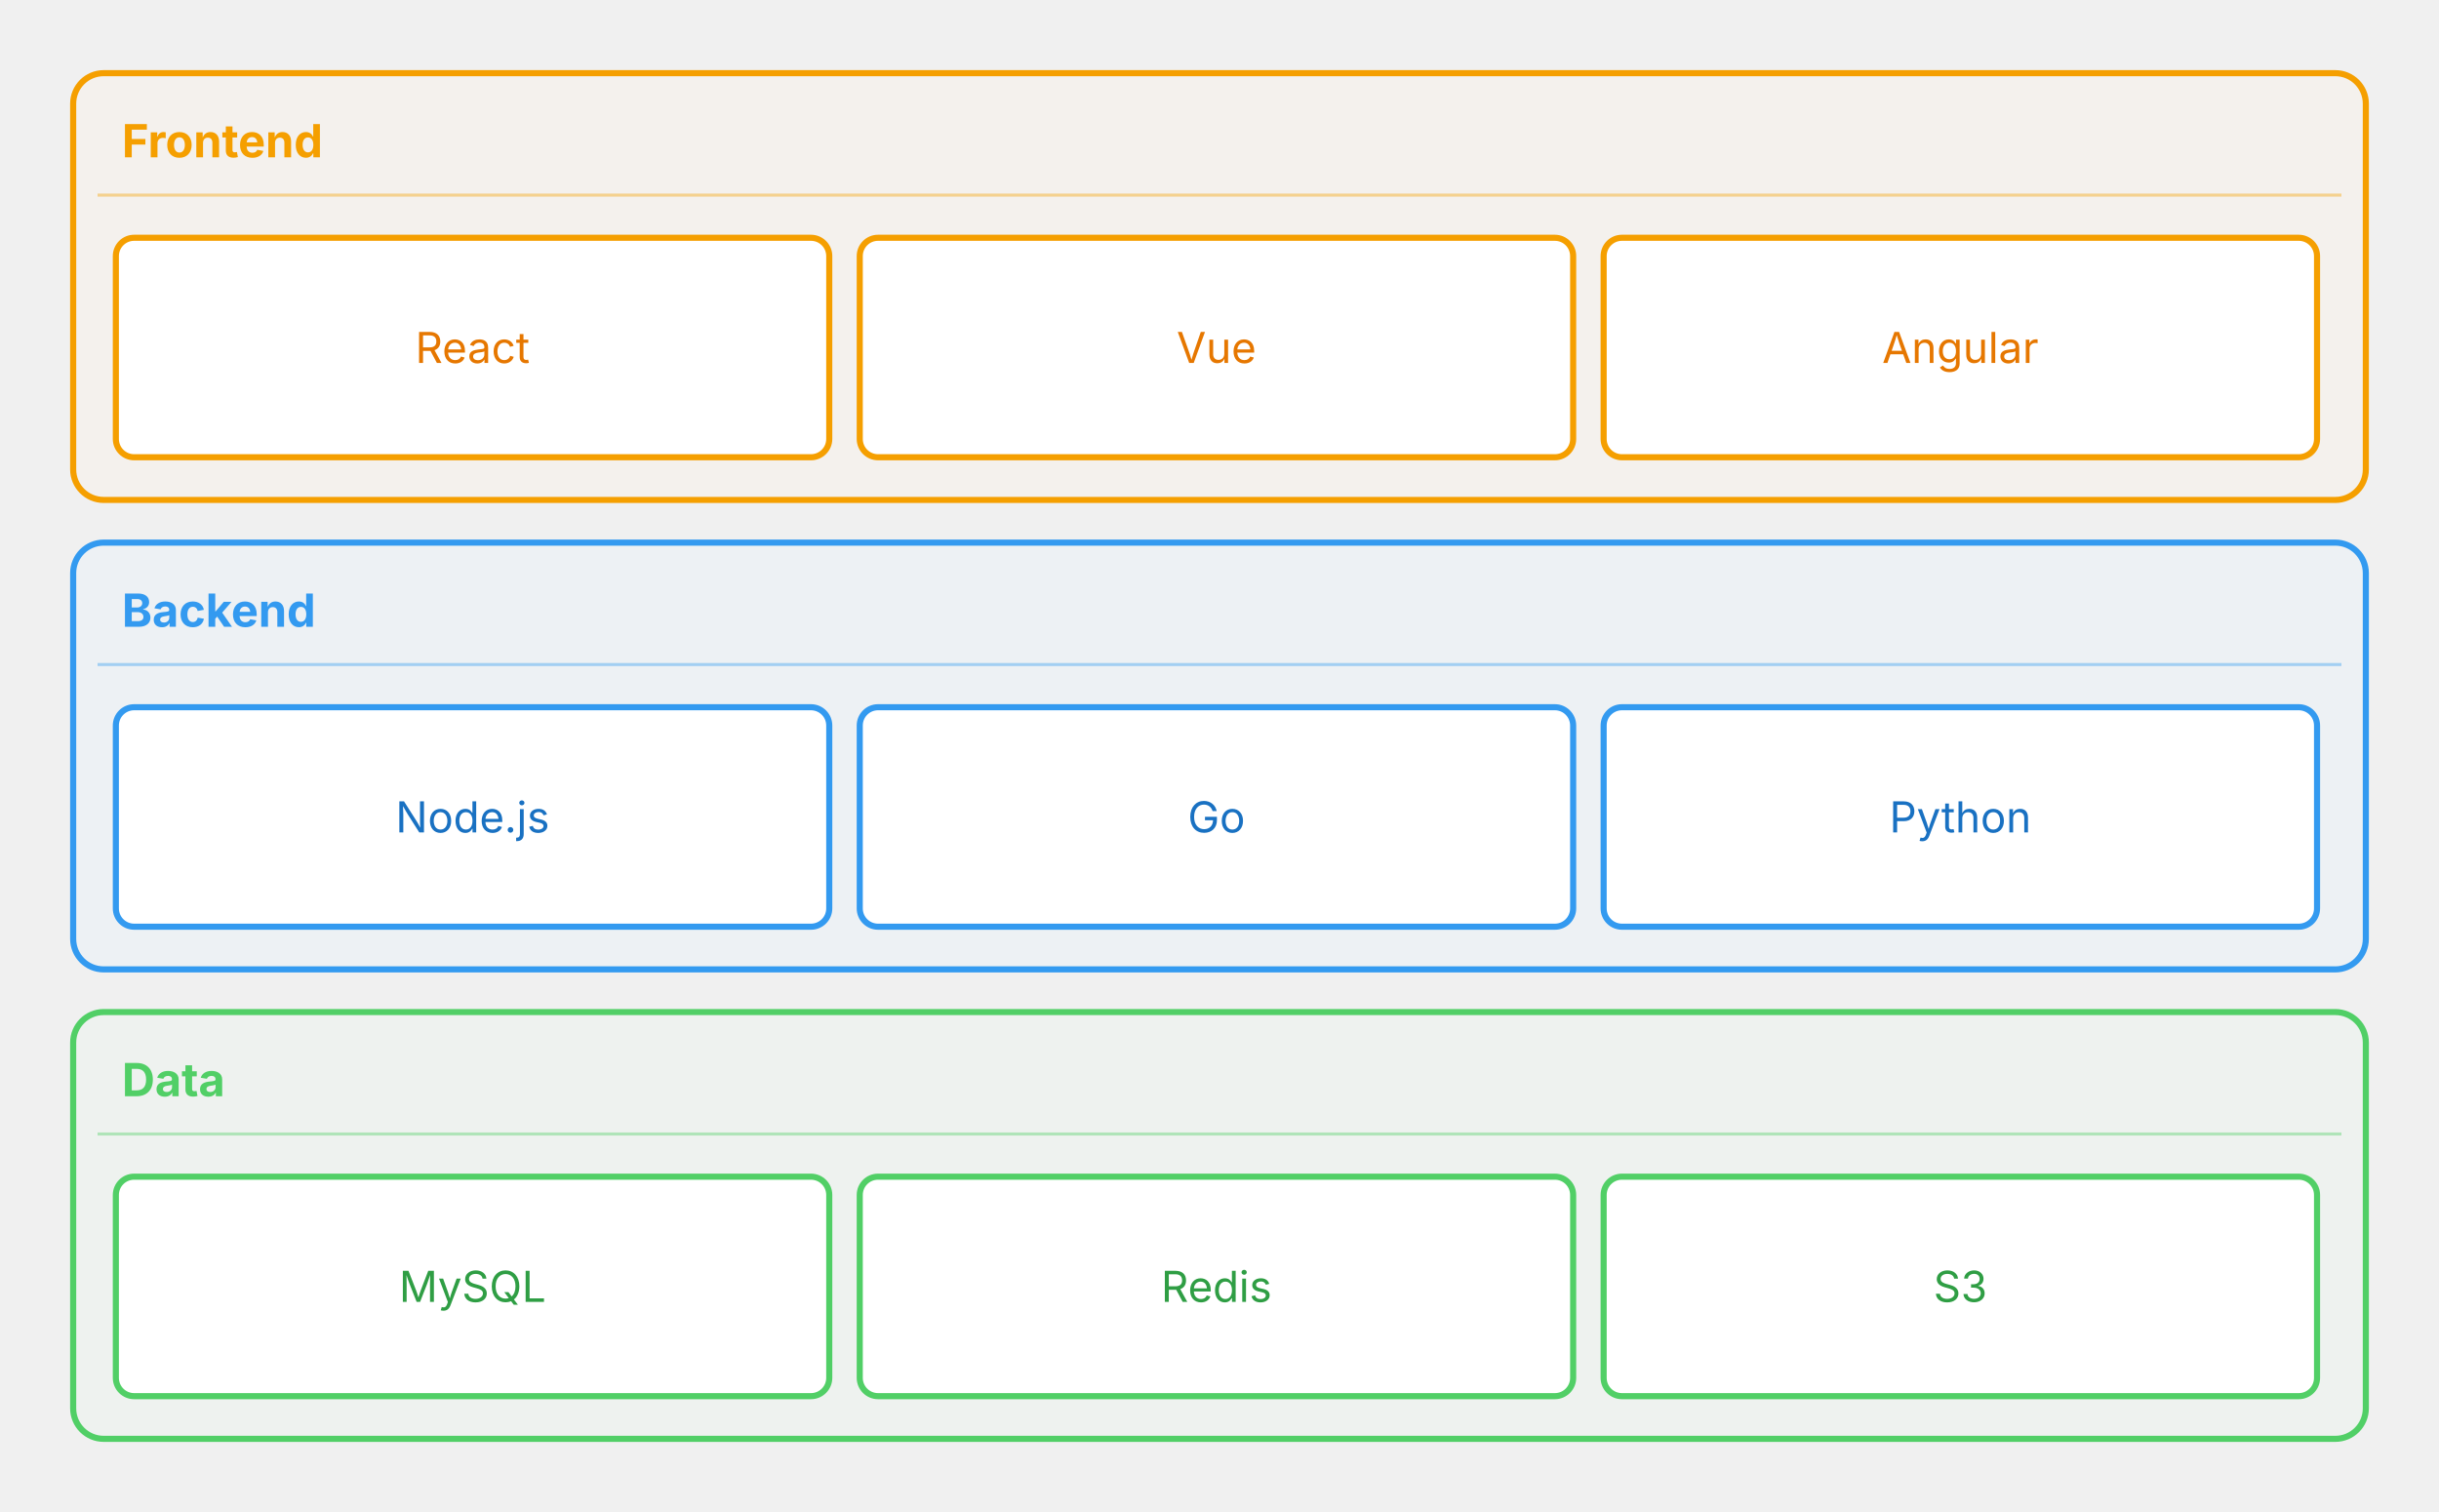
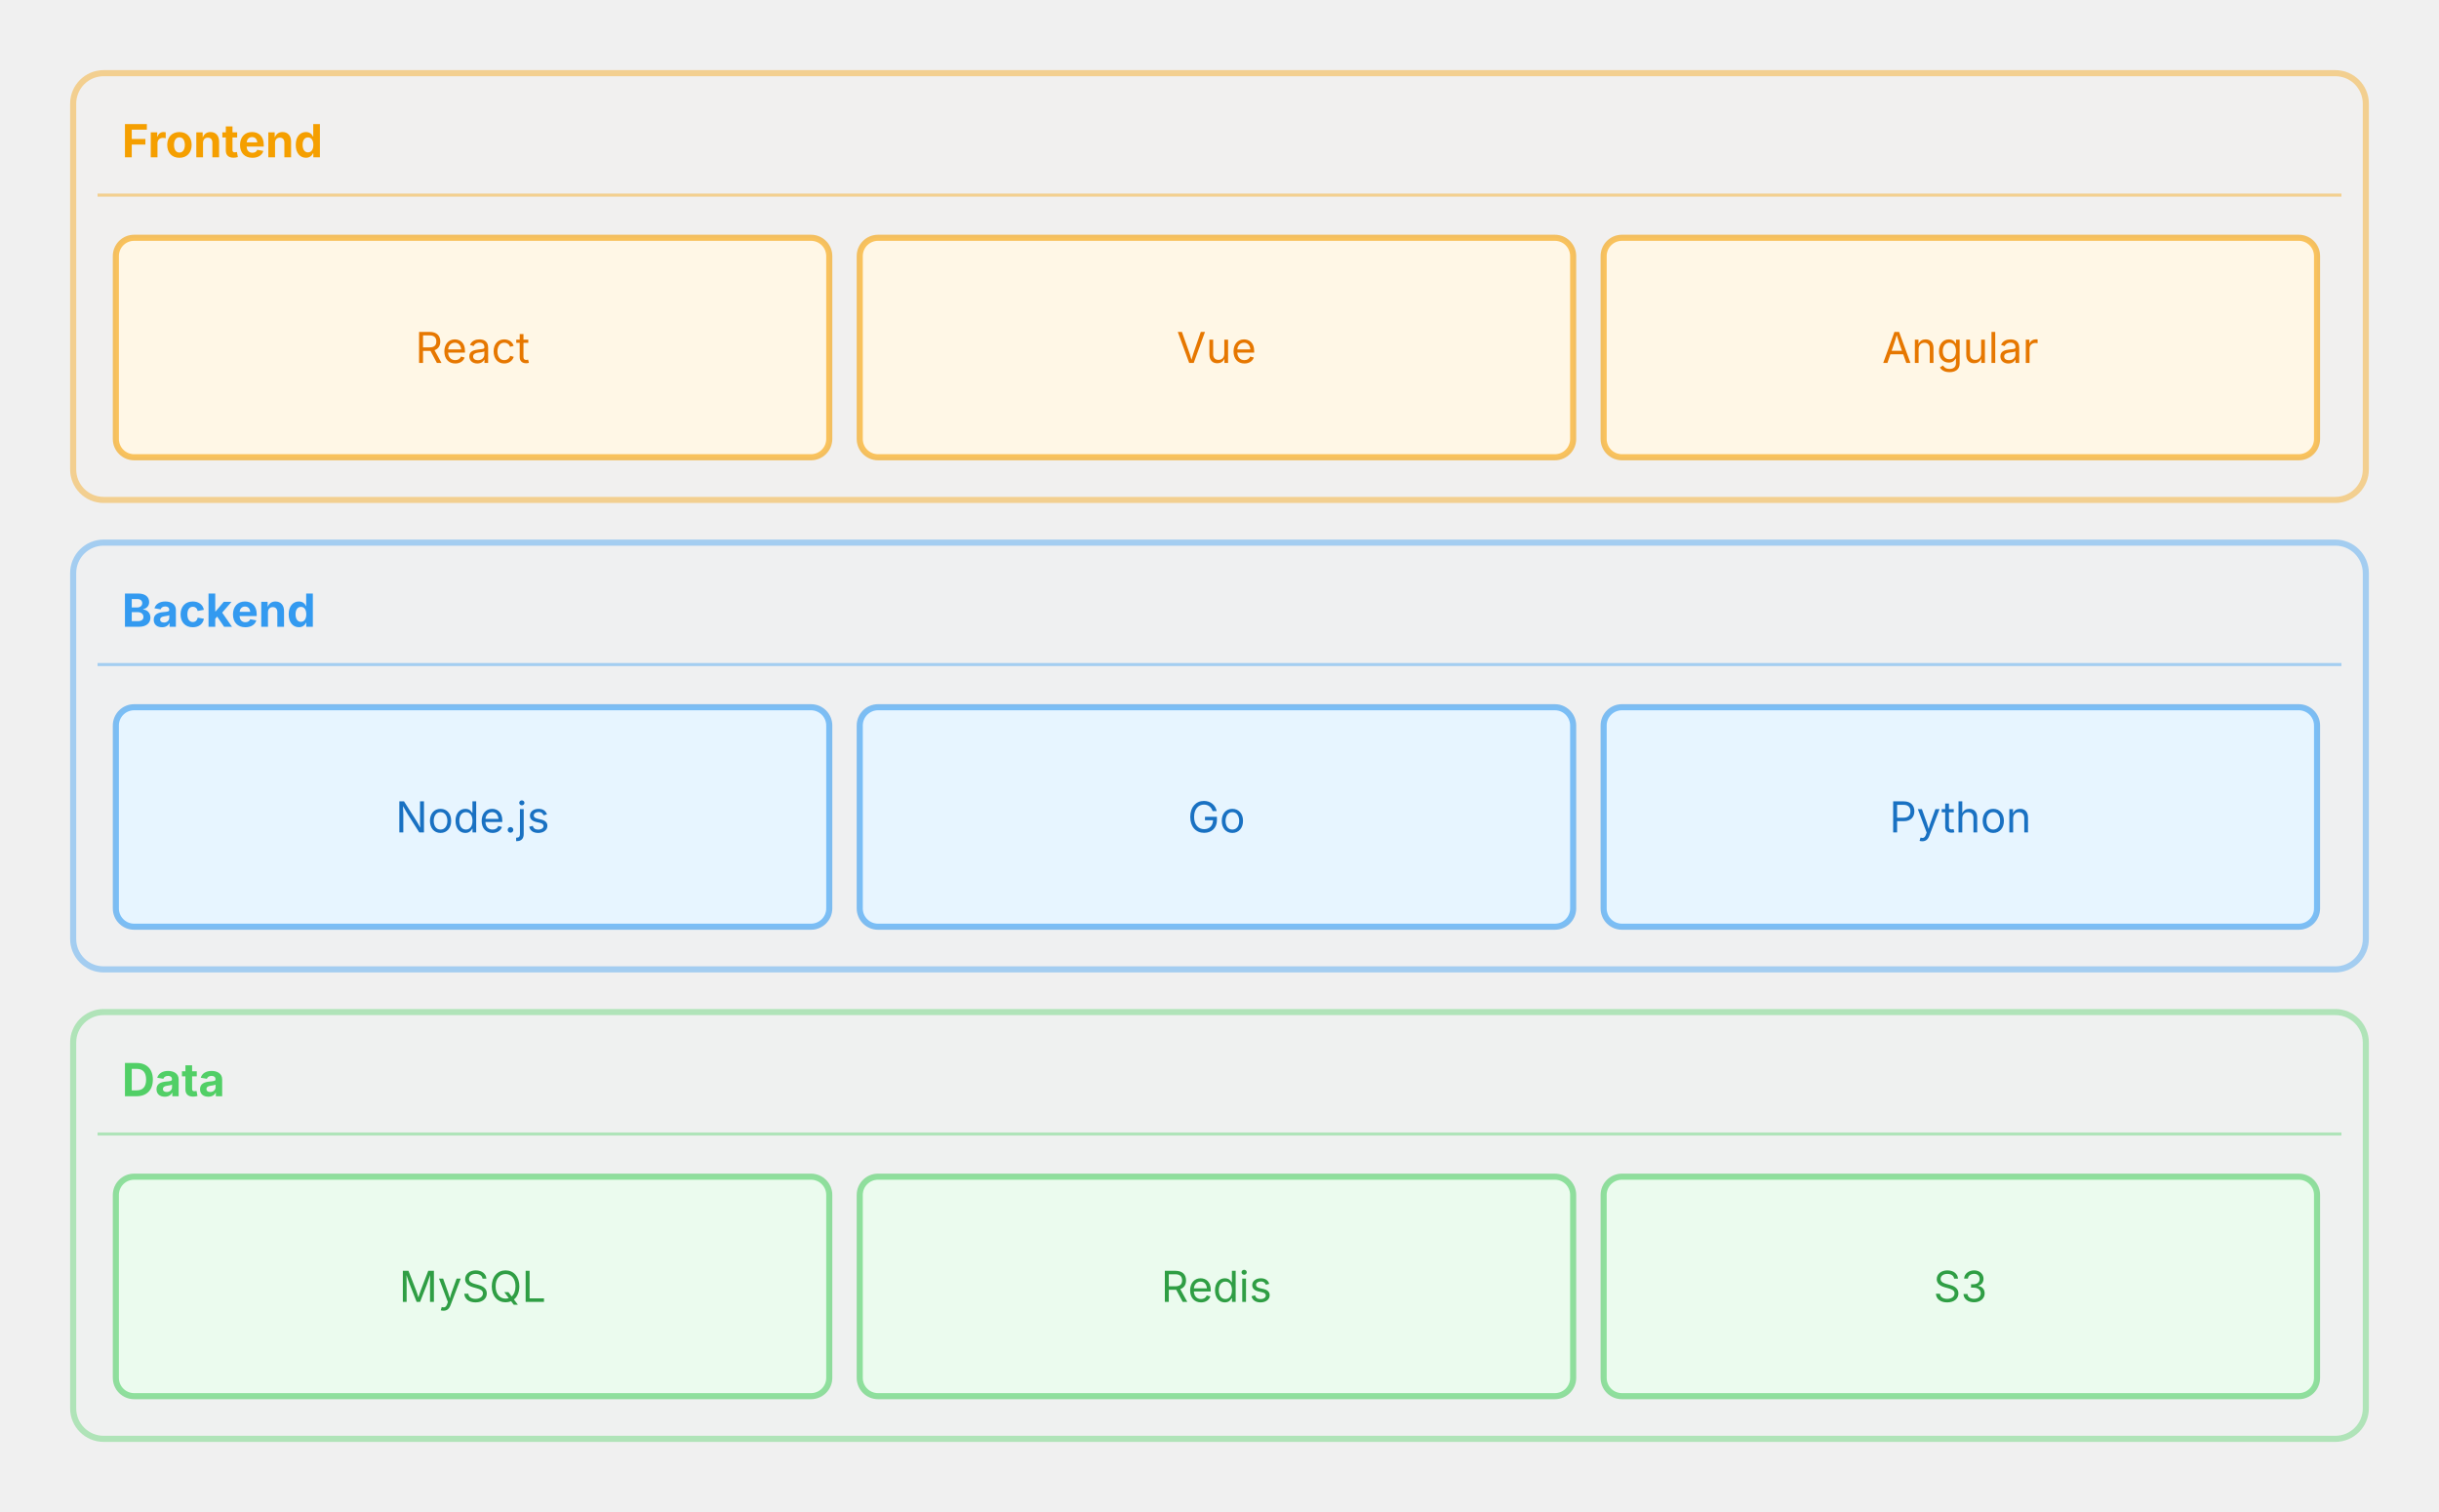
<svg xmlns="http://www.w3.org/2000/svg" width="800" height="496" viewBox="0 0 800 496">
  <g class="arch-diagram">
-     <rect x="24" y="24" width="752" height="140" rx="10" fill="#fff7e6" fill-opacity="0.25" stroke="#f59f00" stroke-width="2" />
+     <rect x="24" y="24" width="752" height="140" rx="10" fill="#fff7e6" fill-opacity="0.08" stroke="#f59f00" stroke-opacity="0.4" stroke-width="2" />
    <text x="40" y="46" dominant-baseline="middle" font-family="Inter, system-ui, -apple-system, sans-serif" font-size="15" fill="#f59f00" font-weight="700">Frontend</text>
    <line x1="32" y1="64" x2="768" y2="64" stroke="#f59f00" stroke-width="1" opacity="0.4" />
-     <rect x="38" y="78" width="234" height="72" rx="6" fill="white" stroke="#f59f00" stroke-width="2" />
+     <rect x="38" y="78" width="234" height="72" rx="6" fill="#fff7e6" stroke="#f59f00" stroke-opacity="0.6" stroke-width="2" />
    <text x="155" y="114" text-anchor="middle" dominant-baseline="middle" font-family="Inter, system-ui, -apple-system, sans-serif" font-size="14" fill="#e67700">React</text>
-     <rect x="282" y="78" width="234" height="72" rx="6" fill="white" stroke="#f59f00" stroke-width="2" />
+     <rect x="282" y="78" width="234" height="72" rx="6" fill="#fff7e6" stroke="#f59f00" stroke-opacity="0.6" stroke-width="2" />
    <text x="399" y="114" text-anchor="middle" dominant-baseline="middle" font-family="Inter, system-ui, -apple-system, sans-serif" font-size="14" fill="#e67700">Vue</text>
-     <rect x="526" y="78" width="234" height="72" rx="6" fill="white" stroke="#f59f00" stroke-width="2" />
+     <rect x="526" y="78" width="234" height="72" rx="6" fill="#fff7e6" stroke="#f59f00" stroke-opacity="0.6" stroke-width="2" />
    <text x="643" y="114" text-anchor="middle" dominant-baseline="middle" font-family="Inter, system-ui, -apple-system, sans-serif" font-size="14" fill="#e67700">Angular</text>
-     <rect x="24" y="178" width="752" height="140" rx="10" fill="#e7f5ff" fill-opacity="0.25" stroke="#339af0" stroke-width="2" />
+     <rect x="24" y="178" width="752" height="140" rx="10" fill="#e7f5ff" fill-opacity="0.08" stroke="#339af0" stroke-opacity="0.4" stroke-width="2" />
    <text x="40" y="200" dominant-baseline="middle" font-family="Inter, system-ui, -apple-system, sans-serif" font-size="15" fill="#339af0" font-weight="700">Backend</text>
    <line x1="32" y1="218" x2="768" y2="218" stroke="#339af0" stroke-width="1" opacity="0.4" />
-     <rect x="38" y="232" width="234" height="72" rx="6" fill="white" stroke="#339af0" stroke-width="2" />
+     <rect x="38" y="232" width="234" height="72" rx="6" fill="#e7f5ff" stroke="#339af0" stroke-opacity="0.6" stroke-width="2" />
    <text x="155" y="268" text-anchor="middle" dominant-baseline="middle" font-family="Inter, system-ui, -apple-system, sans-serif" font-size="14" fill="#1971c2">Node.js</text>
-     <rect x="282" y="232" width="234" height="72" rx="6" fill="white" stroke="#339af0" stroke-width="2" />
+     <rect x="282" y="232" width="234" height="72" rx="6" fill="#e7f5ff" stroke="#339af0" stroke-opacity="0.6" stroke-width="2" />
    <text x="399" y="268" text-anchor="middle" dominant-baseline="middle" font-family="Inter, system-ui, -apple-system, sans-serif" font-size="14" fill="#1971c2">Go</text>
-     <rect x="526" y="232" width="234" height="72" rx="6" fill="white" stroke="#339af0" stroke-width="2" />
+     <rect x="526" y="232" width="234" height="72" rx="6" fill="#e7f5ff" stroke="#339af0" stroke-opacity="0.6" stroke-width="2" />
    <text x="643" y="268" text-anchor="middle" dominant-baseline="middle" font-family="Inter, system-ui, -apple-system, sans-serif" font-size="14" fill="#1971c2">Python</text>
-     <rect x="24" y="332" width="752" height="140" rx="10" fill="#ebfbee" fill-opacity="0.25" stroke="#51cf66" stroke-width="2" />
+     <rect x="24" y="332" width="752" height="140" rx="10" fill="#ebfbee" fill-opacity="0.08" stroke="#51cf66" stroke-opacity="0.4" stroke-width="2" />
    <text x="40" y="354" dominant-baseline="middle" font-family="Inter, system-ui, -apple-system, sans-serif" font-size="15" fill="#51cf66" font-weight="700">Data</text>
    <line x1="32" y1="372" x2="768" y2="372" stroke="#51cf66" stroke-width="1" opacity="0.4" />
-     <rect x="38" y="386" width="234" height="72" rx="6" fill="white" stroke="#51cf66" stroke-width="2" />
+     <rect x="38" y="386" width="234" height="72" rx="6" fill="#ebfbee" stroke="#51cf66" stroke-opacity="0.6" stroke-width="2" />
    <text x="155" y="422" text-anchor="middle" dominant-baseline="middle" font-family="Inter, system-ui, -apple-system, sans-serif" font-size="14" fill="#2f9e44">MySQL</text>
-     <rect x="282" y="386" width="234" height="72" rx="6" fill="white" stroke="#51cf66" stroke-width="2" />
+     <rect x="282" y="386" width="234" height="72" rx="6" fill="#ebfbee" stroke="#51cf66" stroke-opacity="0.6" stroke-width="2" />
    <text x="399" y="422" text-anchor="middle" dominant-baseline="middle" font-family="Inter, system-ui, -apple-system, sans-serif" font-size="14" fill="#2f9e44">Redis</text>
-     <rect x="526" y="386" width="234" height="72" rx="6" fill="white" stroke="#51cf66" stroke-width="2" />
+     <rect x="526" y="386" width="234" height="72" rx="6" fill="#ebfbee" stroke="#51cf66" stroke-opacity="0.6" stroke-width="2" />
    <text x="643" y="422" text-anchor="middle" dominant-baseline="middle" font-family="Inter, system-ui, -apple-system, sans-serif" font-size="14" fill="#2f9e44">S3</text>
  </g>
</svg>
